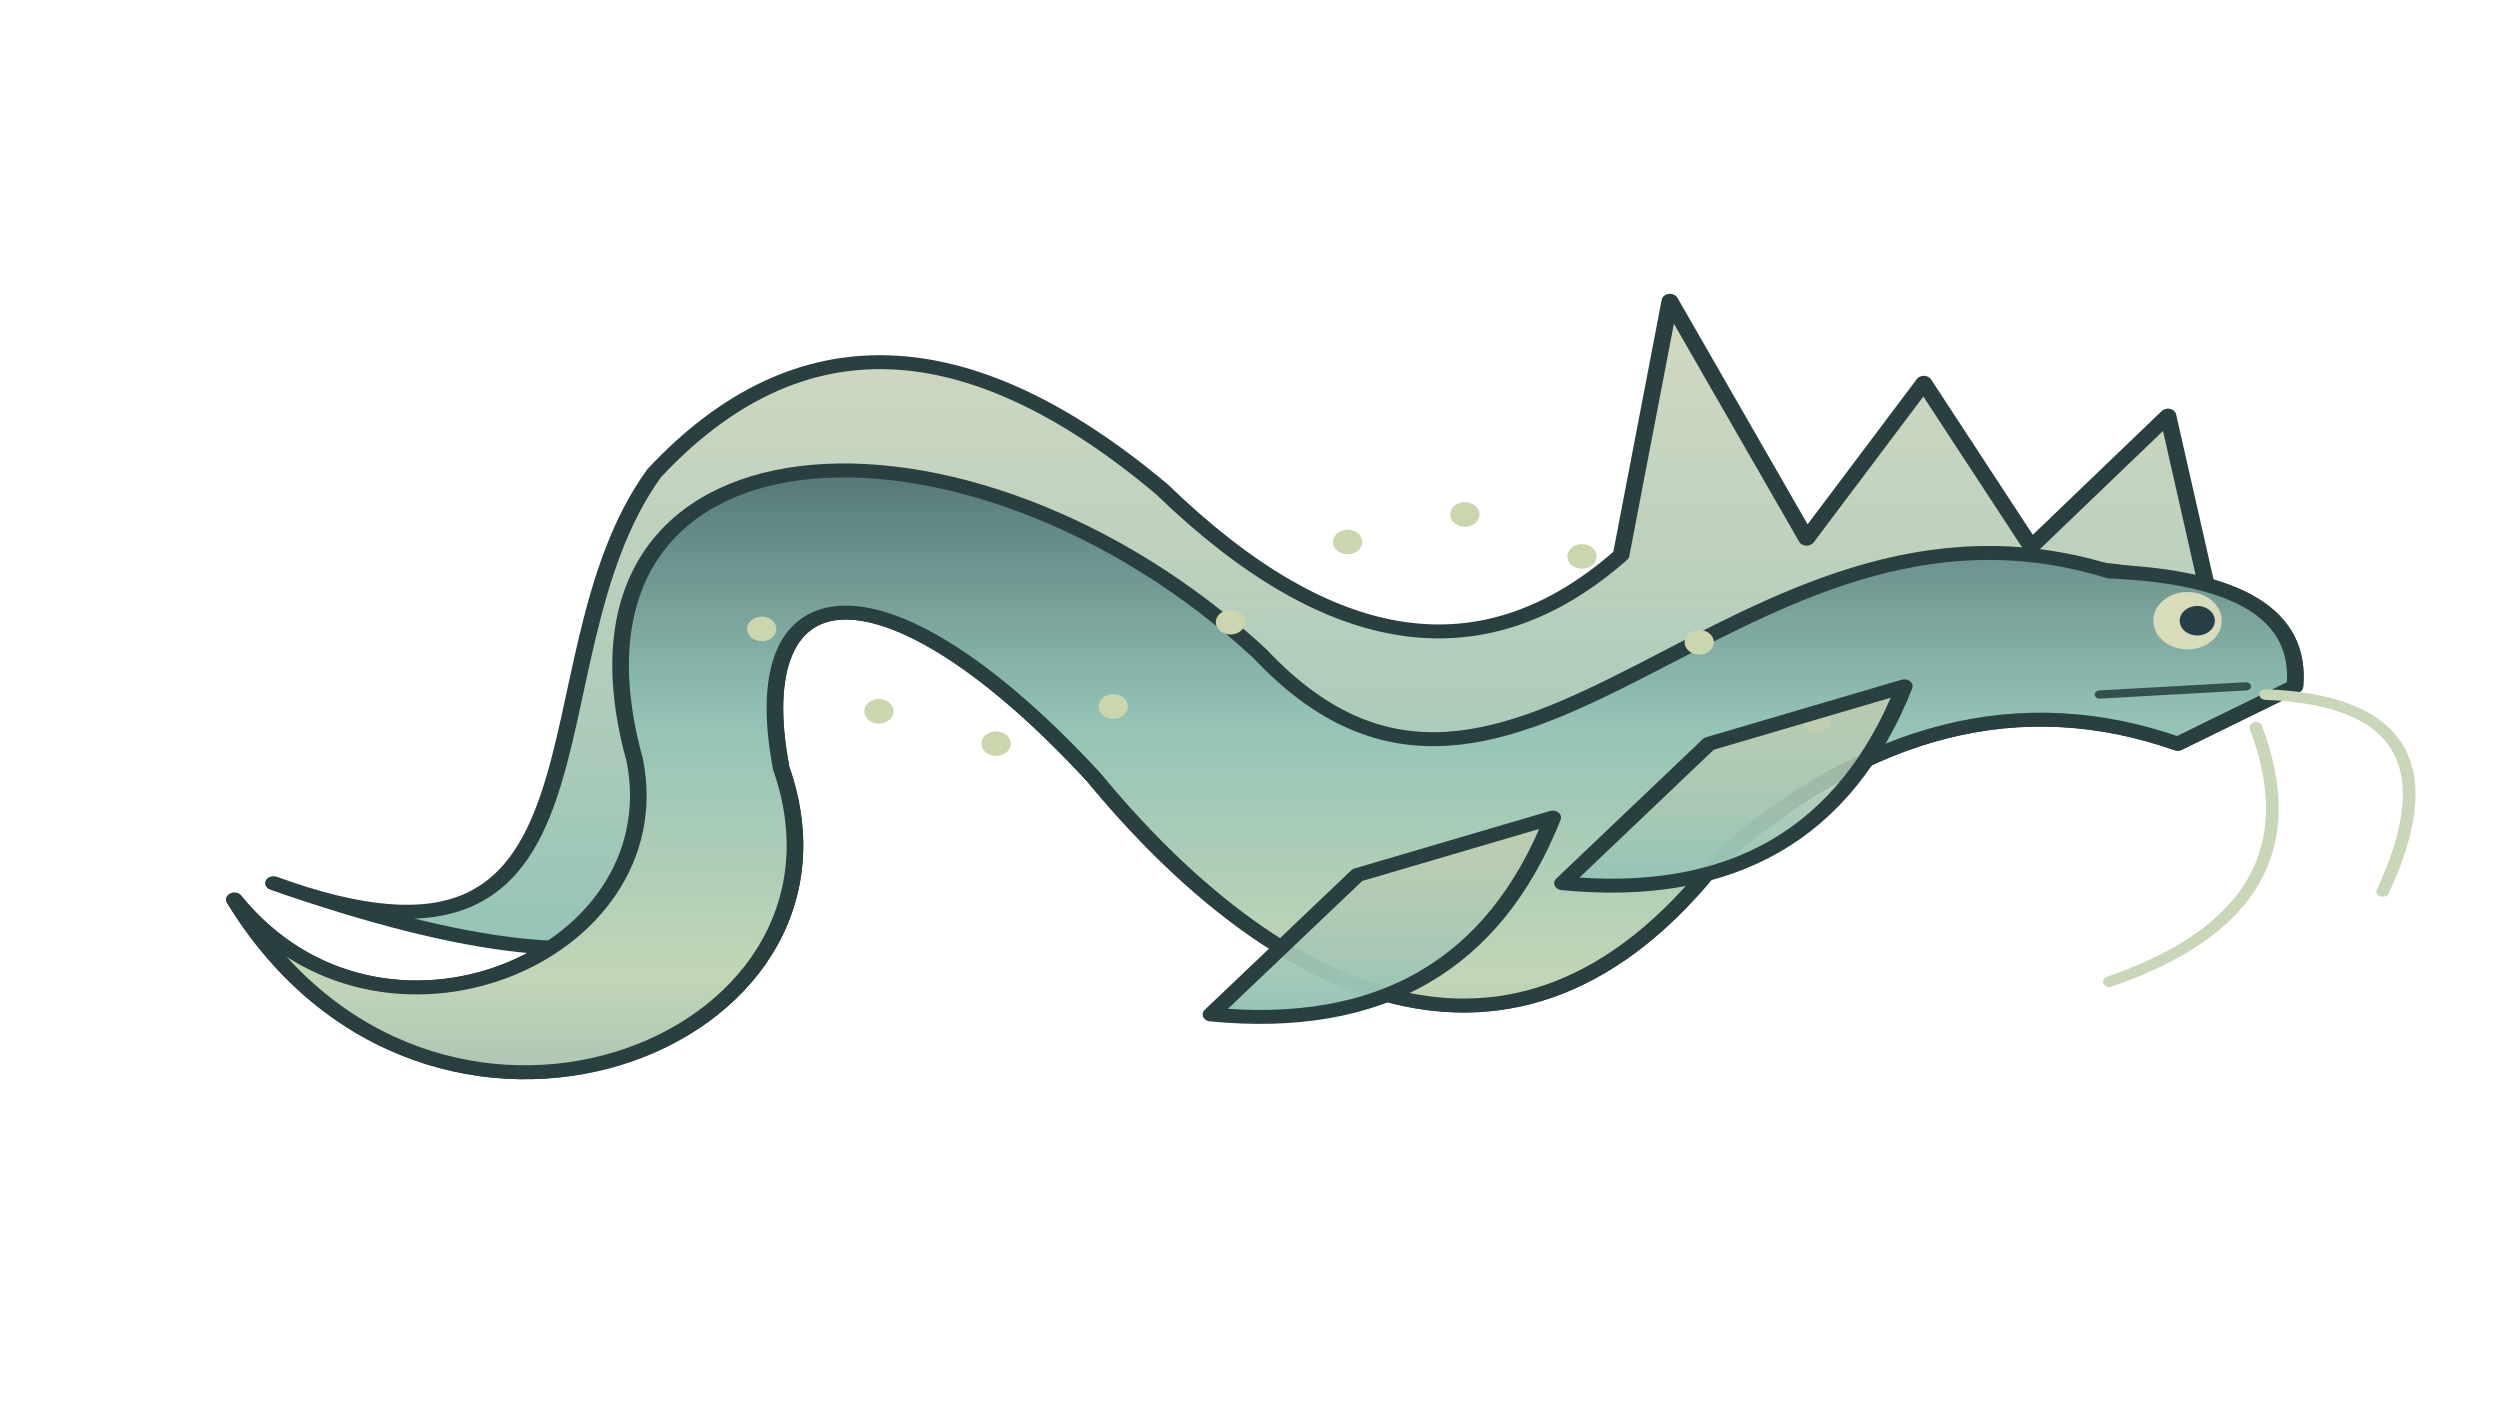
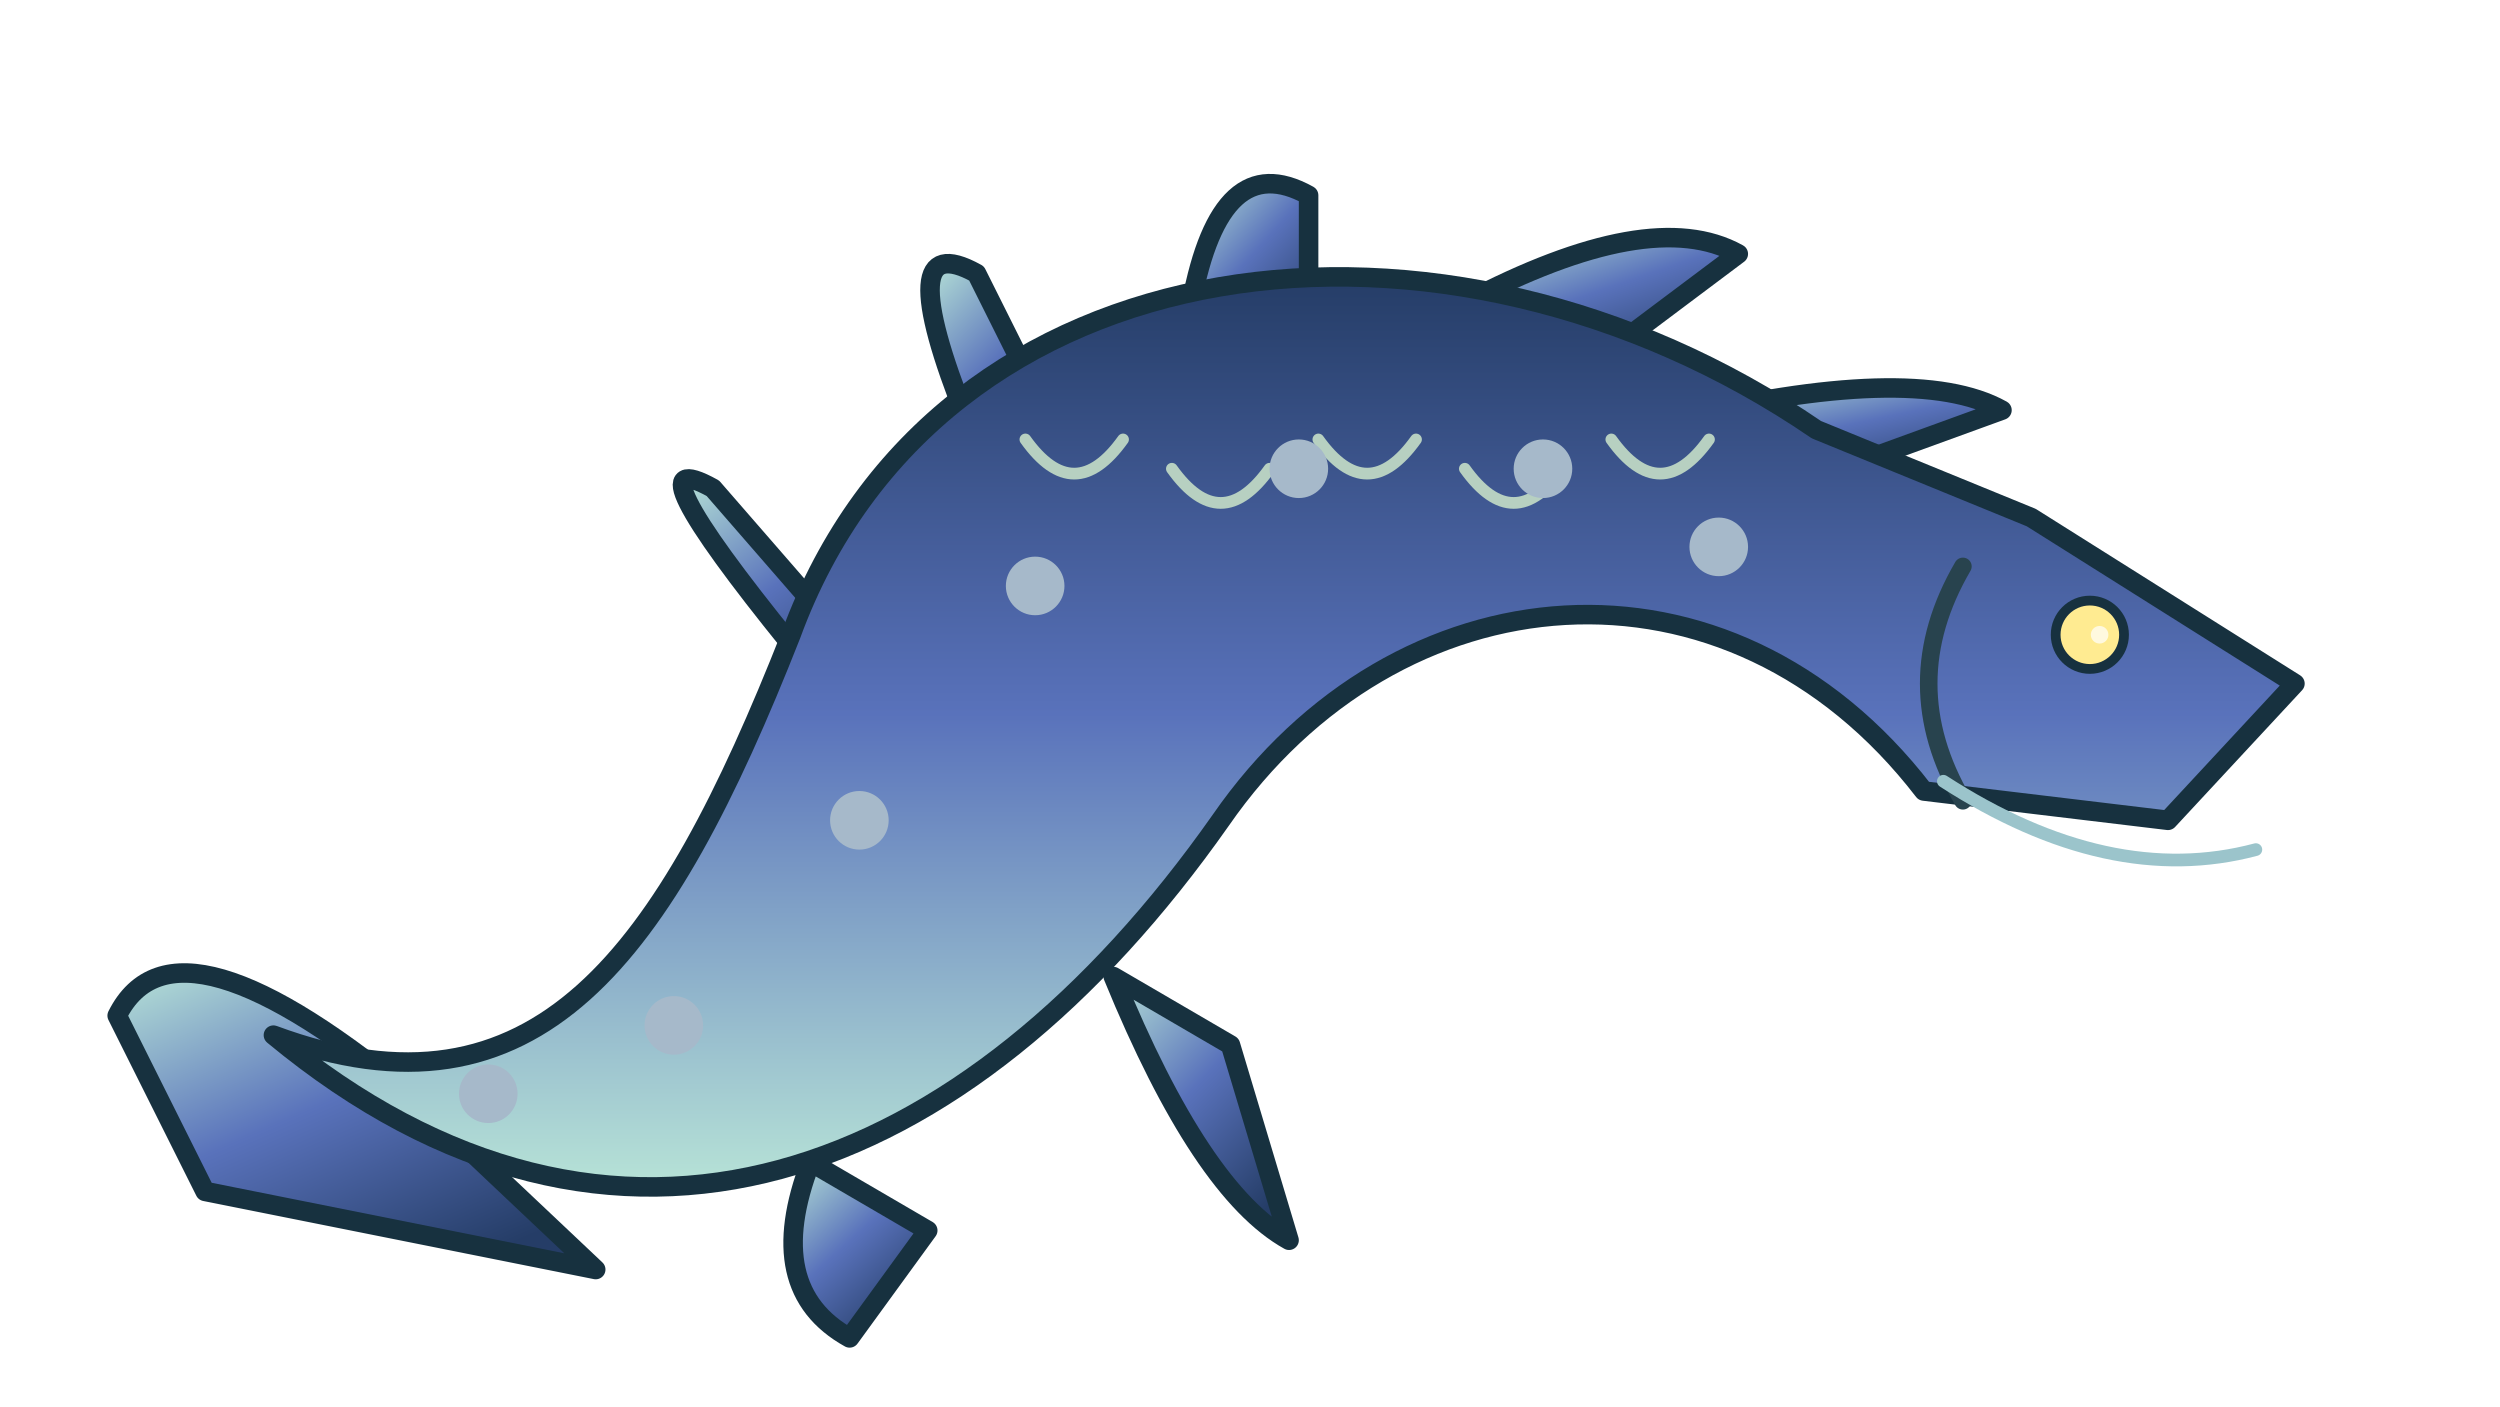
<svg xmlns="http://www.w3.org/2000/svg" width="256" height="144" viewBox="0 0 256 144">
  <defs>
    <linearGradient id="body" x1="0" y1="0" x2="0" y2="1">
-       <stop stop-color="#567877" />
-       <stop offset=".42" stop-color="#95c4b7" />
-       <stop offset=".84" stop-color="#c2d6b6" />
-       <stop offset="1" stop-color="#adc6b4" />
+       <stop stop-color="#253d67" />
+       <stop offset=".48" stop-color="#5972bb" />
+       <stop offset="1" stop-color="#b7e3d7" />
    </linearGradient>
-     <linearGradient id="fin" x1="0" y1="1" x2="0" y2="0">
-       <stop stop-color="#95c4b7" />
-       <stop offset="1" stop-color="#c6ceaf" stop-opacity=".78" />
+     <linearGradient id="fin" x1="0" y1="0" x2=".7" y2="1">
+       <stop stop-color="#b7e3d7" />
+       <stop offset=".5" stop-color="#5972bb" />
+       <stop offset="1" stop-color="#253d67" />
    </linearGradient>
-     <clipPath id="bodyclip">
-       <path d="M 24 93 C 39 115 69 100 65 76 C 55 33 99 30 129 63 C 155 96 178 39 216 53 Q 236 54 235 67 L 223 74 Q 199 64 176 88 C 155 120.20 130 104.10 112 78.08 C 91 51 76 52 80 77 C 90 111 44 132 24 93 Z" />
-     </clipPath>
  </defs>
-   <g transform="translate(0 14) scale(1 .84)">
-     <path d="M 24 93 C 39 115 69 100 65 76 C 55 33 99 30 129 63 C 155 96 178 39 216 53 Q 236 54 235 67 L 223 74 Q 199 64 176 88 C 155 120.20 130 104.10 112 78.08 C 91 51 76 52 80 77 C 90 111 44 132 24 93 Z" fill="url(#body)" stroke="#293f40" stroke-width="1.7" stroke-linejoin="round" stroke-linecap="round" />
-     <path d="M 28 91 C 65 107 53 64 67 41 Q 89 13 119 43 Q 145 73 166 51 L 171 20 L 185 49 L 197 30 L 208 50 L 222 34 L 226 55 Q 195 46 178 68 Q 158 100 126 69 Q 84 20 72 62 Q 88 116 28 91 Z" fill="url(#fin)" stroke="#293f40" stroke-width="1.7" stroke-linejoin="round" stroke-linecap="round" />
-     <path d="M 24 93 C 39 115 69 100 65 76 C 55 33 99 30 129 63 C 155 96 178 39 216 53 Q 236 54 235 67 L 223 74 Q 199 64 176 88 C 155 120.20 130 104.10 112 78.08 C 91 51 76 52 80 77 C 90 111 44 132 24 93 Z" fill="url(#body)" stroke="#293f40" stroke-width="1.7" stroke-linejoin="round" stroke-linecap="round" />
-     <circle cx="78.00" cy="60.00" r="1.50" fill="#cbd6af" />
-     <circle cx="90.00" cy="70.04" r="1.50" fill="#cbd6af" />
-     <circle cx="102.00" cy="73.99" r="1.50" fill="#cbd6af" />
-     <circle cx="114.00" cy="69.46" r="1.50" fill="#cbd6af" />
-     <circle cx="126.00" cy="59.18" r="1.50" fill="#cbd6af" />
-     <circle cx="138.00" cy="49.40" r="1.50" fill="#cbd6af" />
-     <circle cx="150.00" cy="46.05" r="1.50" fill="#cbd6af" />
-     <circle cx="162.00" cy="51.16" r="1.50" fill="#cbd6af" />
-     <circle cx="174.00" cy="61.63" r="1.50" fill="#cbd6af" />
-     <circle cx="186.00" cy="71.11" r="1.50" fill="#cbd6af" />
-     <path d="M 230 67 L 215 68" fill="none" stroke="#334f4e" stroke-width="1" stroke-linejoin="round" stroke-linecap="round" />
-     <circle cx="224.00" cy="59.00" r="3.50" fill="#d9dcba" />
-     <circle cx="225.00" cy="59.00" r="1.80" fill="#263e46" />
-     <path d="M 195 67 q -9 27 -35 24 l 15 -17Z" fill="url(#fin)" stroke="#293f40" stroke-width="1.7" stroke-linejoin="round" stroke-linecap="round" />
-     <path d="M 159 83 q -9 27 -35 24 l 15 -17Z" fill="url(#fin)" stroke="#293f40" stroke-width="1.7" stroke-linejoin="round" stroke-linecap="round" />
-     <path d="M 232 68 Q 253 69 244 92 M 231 72 Q 238 94 216 103" fill="none" stroke="#cad6b8" stroke-width="1.3" stroke-linejoin="round" stroke-linecap="round" />
-   </g>
+   <path d="M43 113 Q18 92 12 104 L21 122 L61 130 Z" fill="url(#fin)" stroke="#17313f" stroke-width="2" stroke-linejoin="round" stroke-linecap="round" />
+   <path d="M81 66 Q64 45 73 50 L93 73 Z" fill="url(#fin)" stroke="#17313f" stroke-width="2" stroke-linejoin="round" stroke-linecap="round" />
+   <path d="M99 43 Q91 23 100 28 L111 50 Z" fill="url(#fin)" stroke="#17313f" stroke-width="2" stroke-linejoin="round" stroke-linecap="round" />
+   <path d="M122 31 Q125 15 134 20 L134 38 Z" fill="url(#fin)" stroke="#17313f" stroke-width="2" stroke-linejoin="round" stroke-linecap="round" />
+   <path d="M150 31 Q169 21 178 26 L162 38 Z" fill="url(#fin)" stroke="#17313f" stroke-width="2" stroke-linejoin="round" stroke-linecap="round" />
+   <path d="M171 43 Q196 37 205 42 L183 50 Z" fill="url(#fin)" stroke="#17313f" stroke-width="2" stroke-linejoin="round" stroke-linecap="round" />
+   <path d="M114 100 Q123 122 132 127 L126 107 Z" fill="url(#fin)" stroke="#17313f" stroke-width="2" stroke-linejoin="round" stroke-linecap="round" />
+   <path d="M83 119 Q78 132 87 137 L95 126 Z" fill="url(#fin)" stroke="#17313f" stroke-width="2" stroke-linejoin="round" stroke-linecap="round" />
+   <path d="M28 106 C55 116 68 98 81 65 C96 24 148 18 186 44 L208 53 L235 70 L222 84 L197 81 C177 55 143 58 125 84 C99 121 63 135 28 106 Z" fill="url(#body)" stroke="#17313f" stroke-width="2" stroke-linejoin="round" stroke-linecap="round" />
+   <circle cx="214" cy="65" r="4" fill="#17313f" />
+   <circle cx="214" cy="65" r="3" fill="#ffeb91" />
+   <circle cx="215" cy="65" r="0.9" fill="#fff9df" />
+   <path d="M201 58 q-7 12 0 24" fill="none" stroke="#28434e" stroke-width="1.8" stroke-linejoin="round" stroke-linecap="round" />
+   <path d="M 105 45 q 5 7 10 0" fill="none" stroke="#b7d0c1" stroke-width="1.2" stroke-linejoin="round" stroke-linecap="round" />
+   <path d="M 120 48 q 5 7 10 0" fill="none" stroke="#b7d0c1" stroke-width="1.2" stroke-linejoin="round" stroke-linecap="round" />
+   <path d="M 135 45 q 5 7 10 0" fill="none" stroke="#b7d0c1" stroke-width="1.2" stroke-linejoin="round" stroke-linecap="round" />
+   <path d="M 150 48 q 5 7 10 0" fill="none" stroke="#b7d0c1" stroke-width="1.2" stroke-linejoin="round" stroke-linecap="round" />
+   <path d="M 165 45 q 5 7 10 0" fill="none" stroke="#b7d0c1" stroke-width="1.2" stroke-linejoin="round" stroke-linecap="round" />
+   <circle cx="50" cy="112" r="3" fill="#a6b9ca" />
+   <circle cx="69" cy="105" r="3" fill="#a6b9ca" />
+   <circle cx="88" cy="84" r="3" fill="#a6b9ca" />
+   <circle cx="106" cy="60" r="3" fill="#a6b9ca" />
+   <circle cx="133" cy="48" r="3" fill="#a6b9ca" />
+   <circle cx="158" cy="48" r="3" fill="#a6b9ca" />
+   <circle cx="176" cy="56" r="3" fill="#a6b9ca" />
+   <path d="M199 80 Q216 91 231 87" fill="none" stroke="#9bc4cb" stroke-width="1.3" stroke-linejoin="round" stroke-linecap="round" />
</svg>
